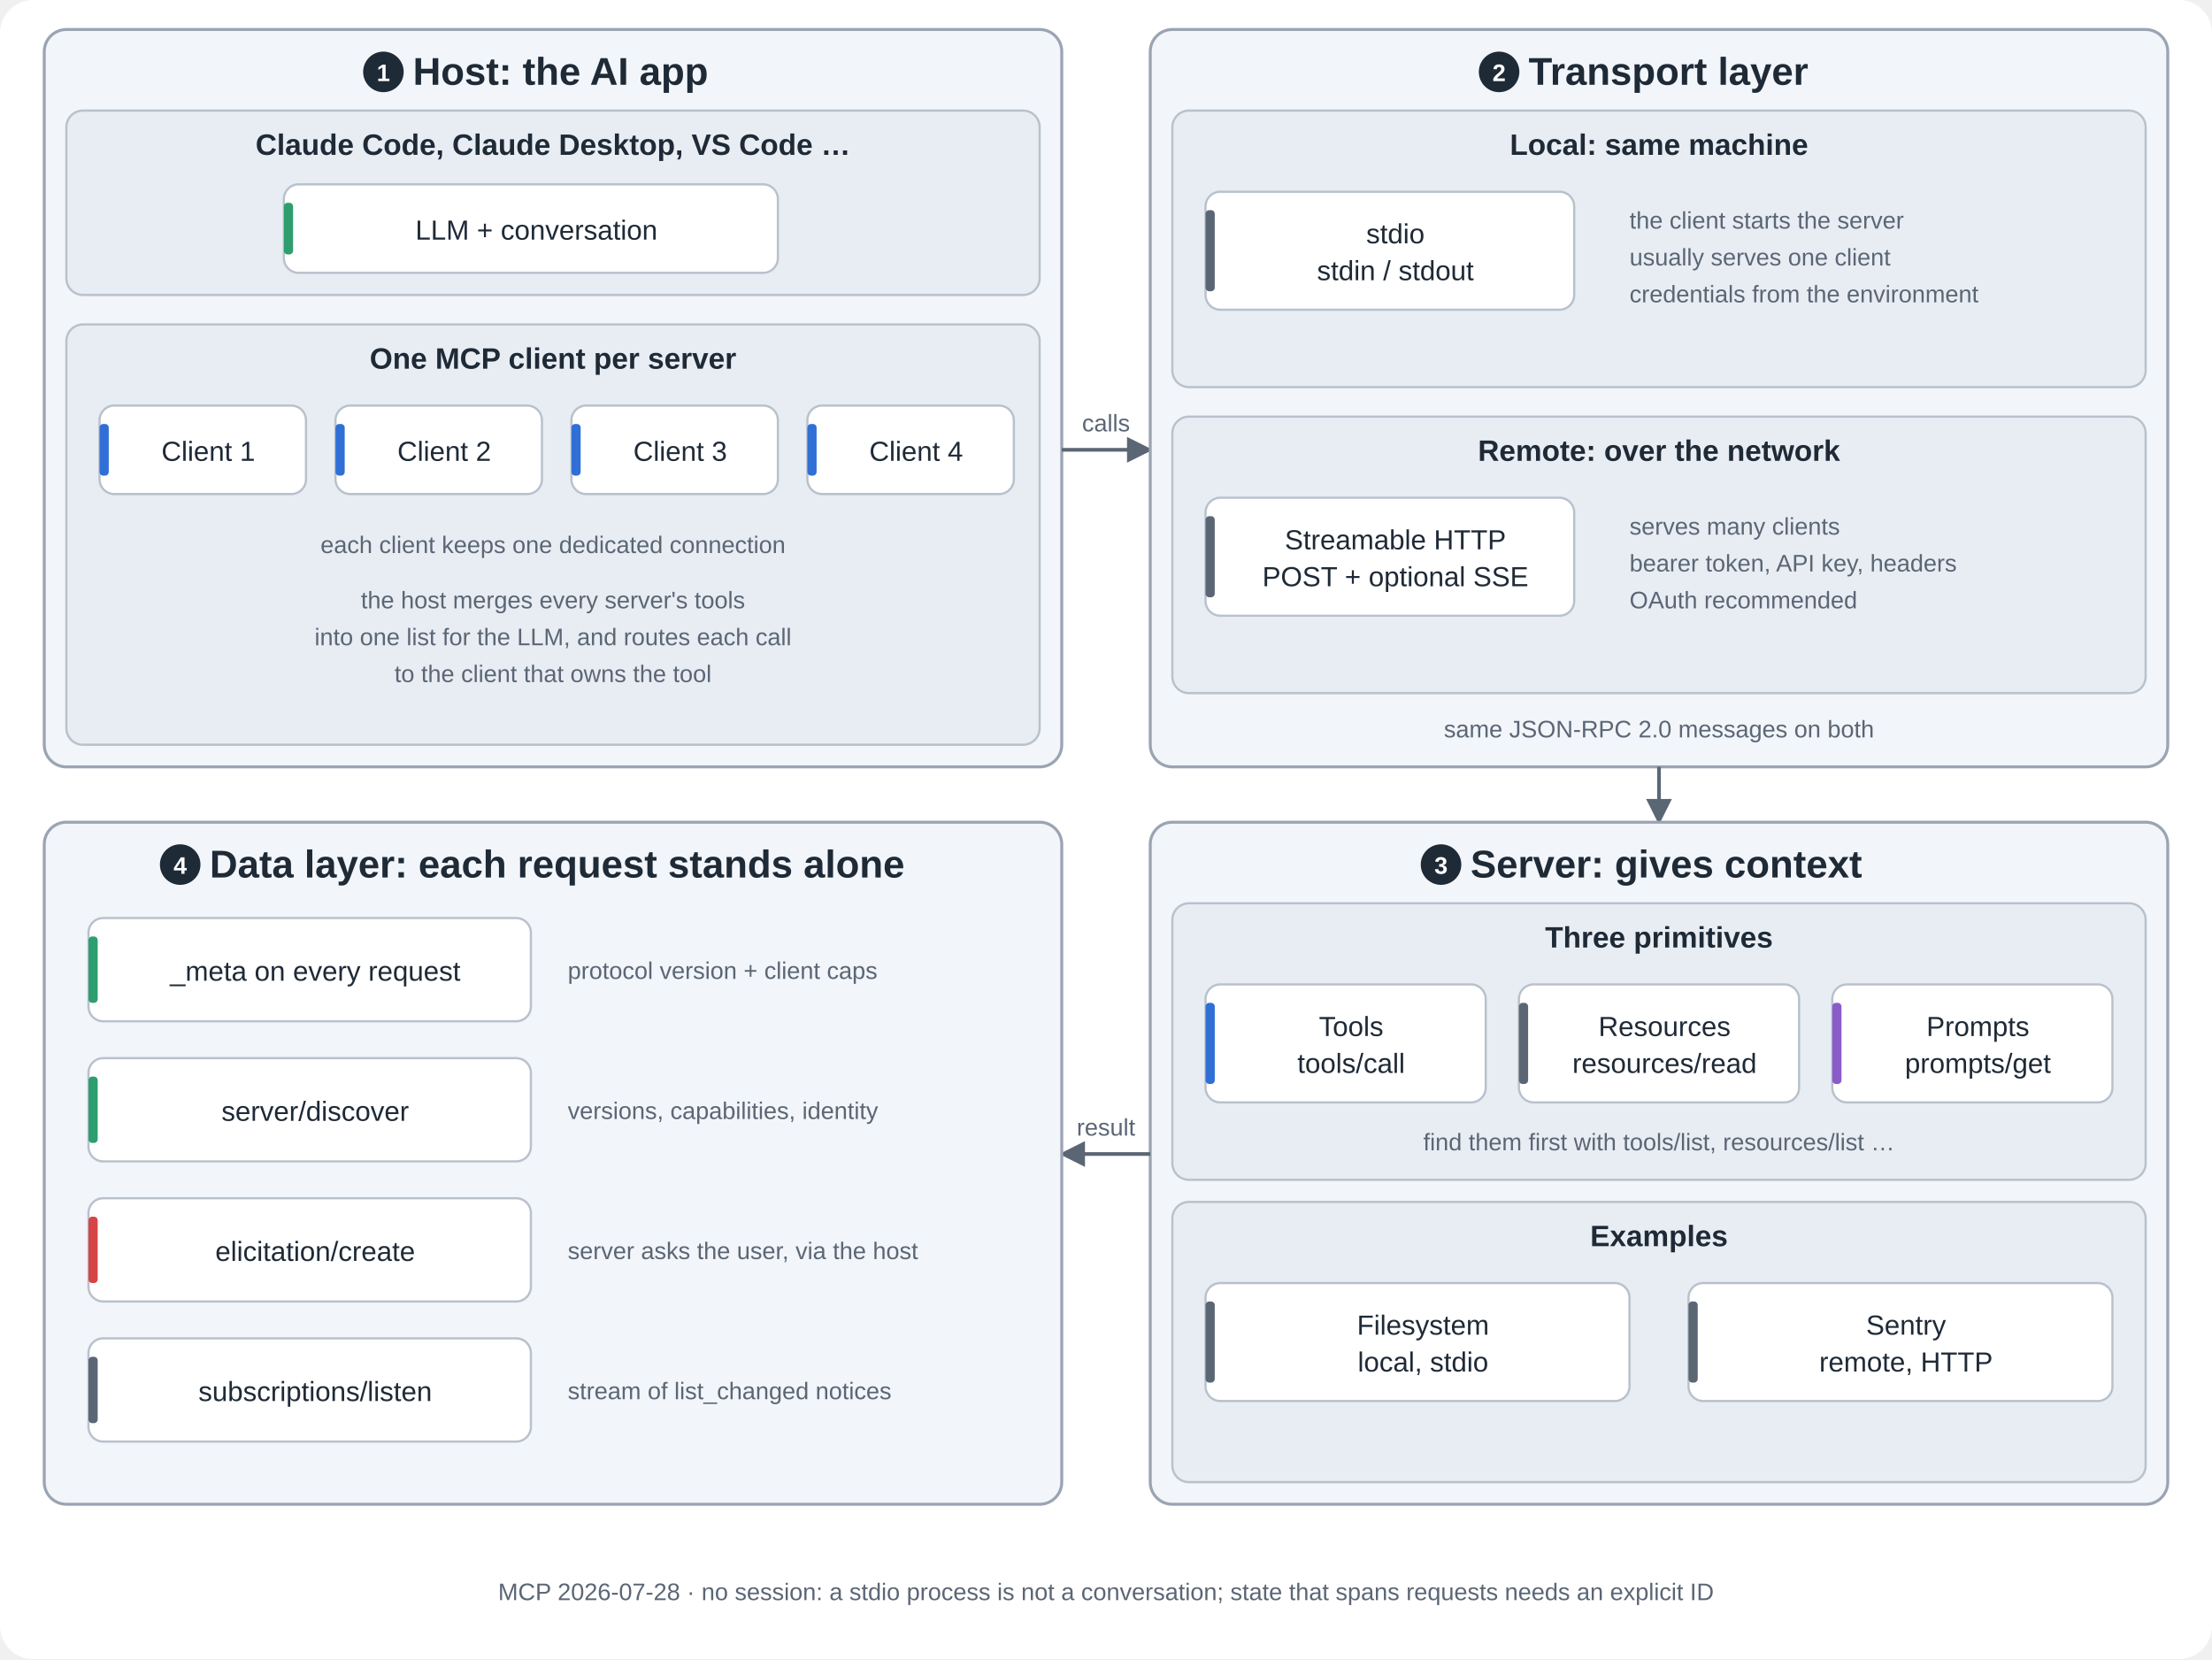
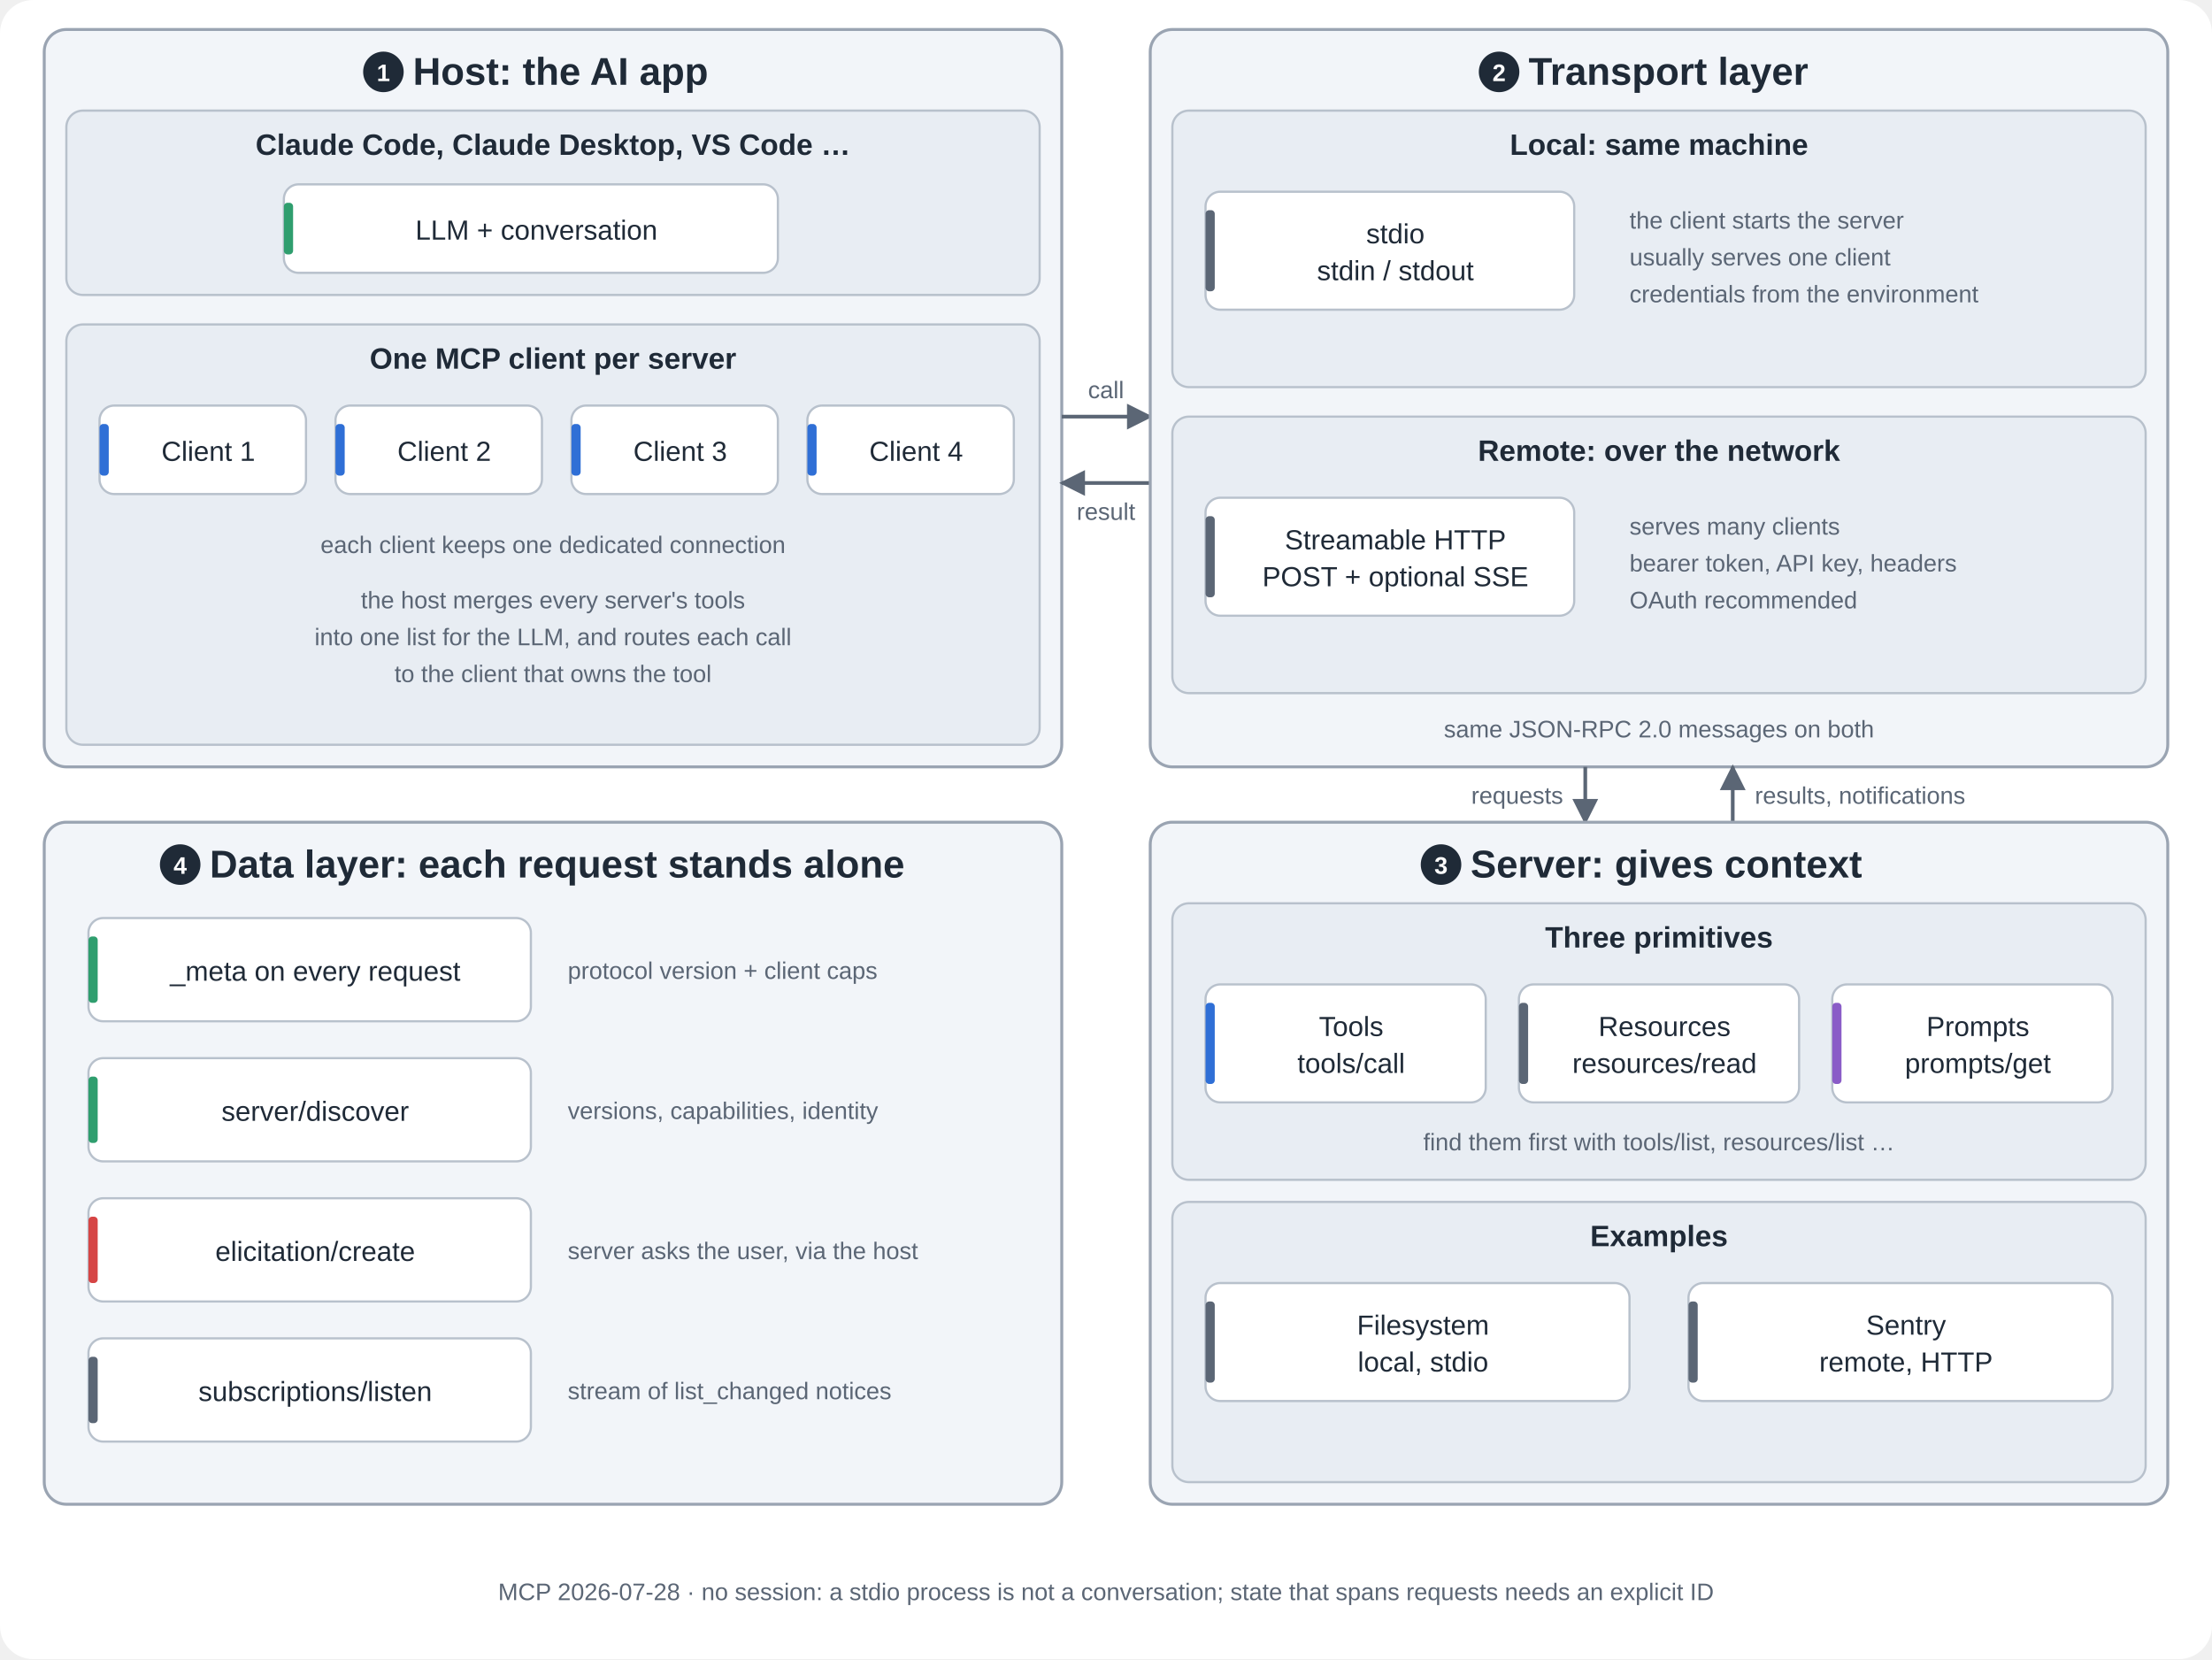
<svg xmlns="http://www.w3.org/2000/svg" viewBox="0 0 1200 900" width="1200" height="900" role="img" aria-labelledby="t d">
  <defs>
    <marker id="arr" viewBox="0 0 10 10" refX="9" refY="5" markerWidth="7" markerHeight="7" orient="auto">
      <path d="M0 0L10 5L0 10z" fill="#5b6675" />
    </marker>
    <marker id="ca" viewBox="0 0 10 10" refX="5" refY="5" markerWidth="6" markerHeight="6" orient="auto">
      <path d="M0 0L10 5L0 10z" fill="#5b6675" />
    </marker>
  </defs>
  <style>
text{font-family:-apple-system,"Helvetica Neue",Arial,"PingFang SC",sans-serif;fill:#1f2a37}
.gt{font-size:21px;font-weight:700}
.st{font-size:16px;font-weight:700}
.ag{font-size:15px}
.q{font-size:14px;fill:#3d4a5c}
.lb{font-size:13px;fill:#5b6675}
.grp{fill:#f2f5f9;stroke:#9aa4b2;stroke-width:1.6}
.sub{fill:#e8edf3;stroke:#b8c1cc;stroke-width:1.2}
.agent{fill:#ffffff;stroke:#b8c1cc;stroke-width:1.2}
.human{fill:#d6e6fb;stroke:#9cbbe6;stroke-width:1.2}
.front{fill:#dcf0e0;stroke:#9ccfa8;stroke-width:1.2}
.flow{stroke:#5b6675;stroke-width:2;fill:none;marker-end:url(#arr)}
.back{stroke-dasharray:7 5}
.cyc{stroke:#5b6675;stroke-width:2;fill:none;marker-end:url(#ca)}
.num{fill:#1f2a37}
.numt{font-size:13px;font-weight:700;fill:#ffffff}
</style>
  <rect width="1200" height="900" rx="18" fill="#ffffff" />
  <rect x="24" y="16" width="552" height="400" rx="12" class="grp" />
  <circle cx="208.0" cy="39" r="11" class="num" />
  <text x="208.0" y="44" class="numt" text-anchor="middle">1</text>
  <text x="224.0" y="46" class="gt" text-anchor="start">Host: the AI app</text>
  <rect x="36" y="60" width="528" height="100" rx="9" class="sub" />
  <text x="300.0" y="84" class="st" text-anchor="middle">Claude Code, Claude Desktop, VS Code …</text>
  <rect x="154" y="100" width="268" height="48" rx="8" class="agent" />
  <rect x="154" y="110" width="5" height="28" rx="2" fill="#2f9e6e" />
  <text x="291.0" y="130.0" class="ag" text-anchor="middle">LLM + conversation</text>
  <rect x="36" y="176" width="528" height="228" rx="9" class="sub" />
  <text x="300.0" y="200" class="st" text-anchor="middle">One MCP client per server</text>
  <rect x="54" y="220" width="112" height="48" rx="8" class="agent" />
  <rect x="54" y="230" width="5" height="28" rx="2" fill="#2f6fd6" />
  <text x="113.0" y="250.0" class="ag" text-anchor="middle">Client 1</text>
  <rect x="182" y="220" width="112" height="48" rx="8" class="agent" />
  <rect x="182" y="230" width="5" height="28" rx="2" fill="#2f6fd6" />
  <text x="241.0" y="250.0" class="ag" text-anchor="middle">Client 2</text>
  <rect x="310" y="220" width="112" height="48" rx="8" class="agent" />
  <rect x="310" y="230" width="5" height="28" rx="2" fill="#2f6fd6" />
  <text x="369.0" y="250.0" class="ag" text-anchor="middle">Client 3</text>
  <rect x="438" y="220" width="112" height="48" rx="8" class="agent" />
  <rect x="438" y="230" width="5" height="28" rx="2" fill="#2f6fd6" />
  <text x="497.0" y="250.0" class="ag" text-anchor="middle">Client 4</text>
  <text x="300.0" y="300" class="lb" text-anchor="middle">each client keeps one dedicated connection</text>
  <text x="300.0" y="330" class="lb" text-anchor="middle">the host merges every server's tools</text>
  <text x="300.0" y="350" class="lb" text-anchor="middle">into one list for the LLM, and routes each call</text>
  <text x="300.0" y="370" class="lb" text-anchor="middle">to the client that owns the tool</text>
-   <path d="M576 244H624" class="flow" />
-   <text x="600" y="234" class="lb" text-anchor="middle">calls</text>
+   <path d="M576 226H624" class="flow" />
+   <text x="600" y="216" class="lb" text-anchor="middle">call</text>
+   <path d="M624 262H576" class="flow" />
+   <text x="600" y="282" class="lb" text-anchor="middle">result</text>
  <rect x="624" y="16" width="552" height="400" rx="12" class="grp" />
  <circle cx="813.25" cy="39" r="11" class="num" />
  <text x="813.25" y="44" class="numt" text-anchor="middle">2</text>
  <text x="829.25" y="46" class="gt" text-anchor="start">Transport layer</text>
  <rect x="636" y="60" width="528" height="150" rx="9" class="sub" />
  <text x="900.0" y="84" class="st" text-anchor="middle">Local: same machine</text>
  <rect x="654" y="104" width="200" height="64" rx="8" class="agent" />
  <rect x="654" y="114" width="5" height="44" rx="2" fill="#5b6675" />
  <text x="757.0" y="132.0" class="ag" text-anchor="middle">stdio</text>
  <text x="757.0" y="152.0" class="ag" text-anchor="middle">stdin / stdout</text>
  <text x="884" y="124" class="lb" text-anchor="start">the client starts the server</text>
  <text x="884" y="144" class="lb" text-anchor="start">usually serves one client</text>
  <text x="884" y="164" class="lb" text-anchor="start">credentials from the environment</text>
  <rect x="636" y="226" width="528" height="150" rx="9" class="sub" />
  <text x="900.0" y="250" class="st" text-anchor="middle">Remote: over the network</text>
  <rect x="654" y="270" width="200" height="64" rx="8" class="agent" />
  <rect x="654" y="280" width="5" height="44" rx="2" fill="#5b6675" />
  <text x="757.0" y="298.0" class="ag" text-anchor="middle">Streamable HTTP</text>
  <text x="757.0" y="318.0" class="ag" text-anchor="middle">POST + optional SSE</text>
  <text x="884" y="290" class="lb" text-anchor="start">serves many clients</text>
  <text x="884" y="310" class="lb" text-anchor="start">bearer token, API key, headers</text>
  <text x="884" y="330" class="lb" text-anchor="start">OAuth recommended</text>
  <text x="900.0" y="400" class="lb" text-anchor="middle">same JSON-RPC 2.0 messages on both</text>
-   <path d="M900.0 416V446" class="flow" />
+   <path d="M860.0 416V446" class="flow" />
+   <text x="848.0" y="436" class="lb" text-anchor="end">requests</text>
+   <path d="M940.0 446V416" class="flow" />
+   <text x="952.0" y="436" class="lb" text-anchor="start">results, notifications</text>
  <rect x="624" y="446" width="552" height="370" rx="12" class="grp" />
  <circle cx="781.75" cy="469" r="11" class="num" />
  <text x="781.75" y="474" class="numt" text-anchor="middle">3</text>
  <text x="797.75" y="476" class="gt" text-anchor="start">Server: gives context</text>
  <rect x="636" y="490" width="528" height="150" rx="9" class="sub" />
  <text x="900.0" y="514" class="st" text-anchor="middle">Three primitives</text>
  <rect x="654" y="534" width="152" height="64" rx="8" class="agent" />
  <rect x="654" y="544" width="5" height="44" rx="2" fill="#2f6fd6" />
  <text x="733.0" y="562.0" class="ag" text-anchor="middle">Tools</text>
  <text x="733.0" y="582.0" class="ag" text-anchor="middle">tools/call</text>
  <rect x="824" y="534" width="152" height="64" rx="8" class="agent" />
  <rect x="824" y="544" width="5" height="44" rx="2" fill="#5b6675" />
  <text x="903.0" y="562.0" class="ag" text-anchor="middle">Resources</text>
  <text x="903.0" y="582.0" class="ag" text-anchor="middle">resources/read</text>
  <rect x="994" y="534" width="152" height="64" rx="8" class="agent" />
  <rect x="994" y="544" width="5" height="44" rx="2" fill="#8a5cc7" />
  <text x="1073.0" y="562.0" class="ag" text-anchor="middle">Prompts</text>
  <text x="1073.0" y="582.0" class="ag" text-anchor="middle">prompts/get</text>
  <text x="900.0" y="624" class="lb" text-anchor="middle">find them first with tools/list, resources/list …</text>
  <rect x="636" y="652" width="528" height="152" rx="9" class="sub" />
  <text x="900.0" y="676" class="st" text-anchor="middle">Examples</text>
  <rect x="654" y="696" width="230" height="64" rx="8" class="agent" />
  <rect x="654" y="706" width="5" height="44" rx="2" fill="#5b6675" />
  <text x="772.0" y="724.0" class="ag" text-anchor="middle">Filesystem</text>
  <text x="772.0" y="744.0" class="ag" text-anchor="middle">local, stdio</text>
  <rect x="916" y="696" width="230" height="64" rx="8" class="agent" />
  <rect x="916" y="706" width="5" height="44" rx="2" fill="#5b6675" />
  <text x="1034.0" y="724.0" class="ag" text-anchor="middle">Sentry</text>
  <text x="1034.0" y="744.0" class="ag" text-anchor="middle">remote, HTTP</text>
-   <path d="M624 626H576" class="flow" />
-   <text x="600" y="616" class="lb" text-anchor="middle">result</text>
  <rect x="24" y="446" width="552" height="370" rx="12" class="grp" />
  <circle cx="97.75" cy="469" r="11" class="num" />
  <text x="97.75" y="474" class="numt" text-anchor="middle">4</text>
  <text x="113.75" y="476" class="gt" text-anchor="start">Data layer: each request stands alone</text>
  <rect x="48" y="498" width="240" height="56" rx="8" class="agent" />
  <rect x="48" y="508" width="5" height="36" rx="2" fill="#2f9e6e" />
  <text x="171.0" y="532.0" class="ag" text-anchor="middle">_meta on every request</text>
  <text x="308" y="531" class="lb" text-anchor="start">protocol version + client caps</text>
  <rect x="48" y="574" width="240" height="56" rx="8" class="agent" />
  <rect x="48" y="584" width="5" height="36" rx="2" fill="#2f9e6e" />
  <text x="171.0" y="608.0" class="ag" text-anchor="middle">server/discover</text>
  <text x="308" y="607" class="lb" text-anchor="start">versions, capabilities, identity</text>
  <rect x="48" y="650" width="240" height="56" rx="8" class="agent" />
  <rect x="48" y="660" width="5" height="36" rx="2" fill="#d64545" />
  <text x="171.0" y="684.0" class="ag" text-anchor="middle">elicitation/create</text>
  <text x="308" y="683" class="lb" text-anchor="start">server asks the user, via the host</text>
  <rect x="48" y="726" width="240" height="56" rx="8" class="agent" />
  <rect x="48" y="736" width="5" height="36" rx="2" fill="#5b6675" />
  <text x="171.0" y="760.0" class="ag" text-anchor="middle">subscriptions/listen</text>
  <text x="308" y="759" class="lb" text-anchor="start">stream of list_changed notices</text>
  <text x="600" y="868" class="lb" text-anchor="middle">MCP 2026-07-28 · no session: a stdio process is not a conversation; state that spans requests needs an explicit ID</text>
</svg>
